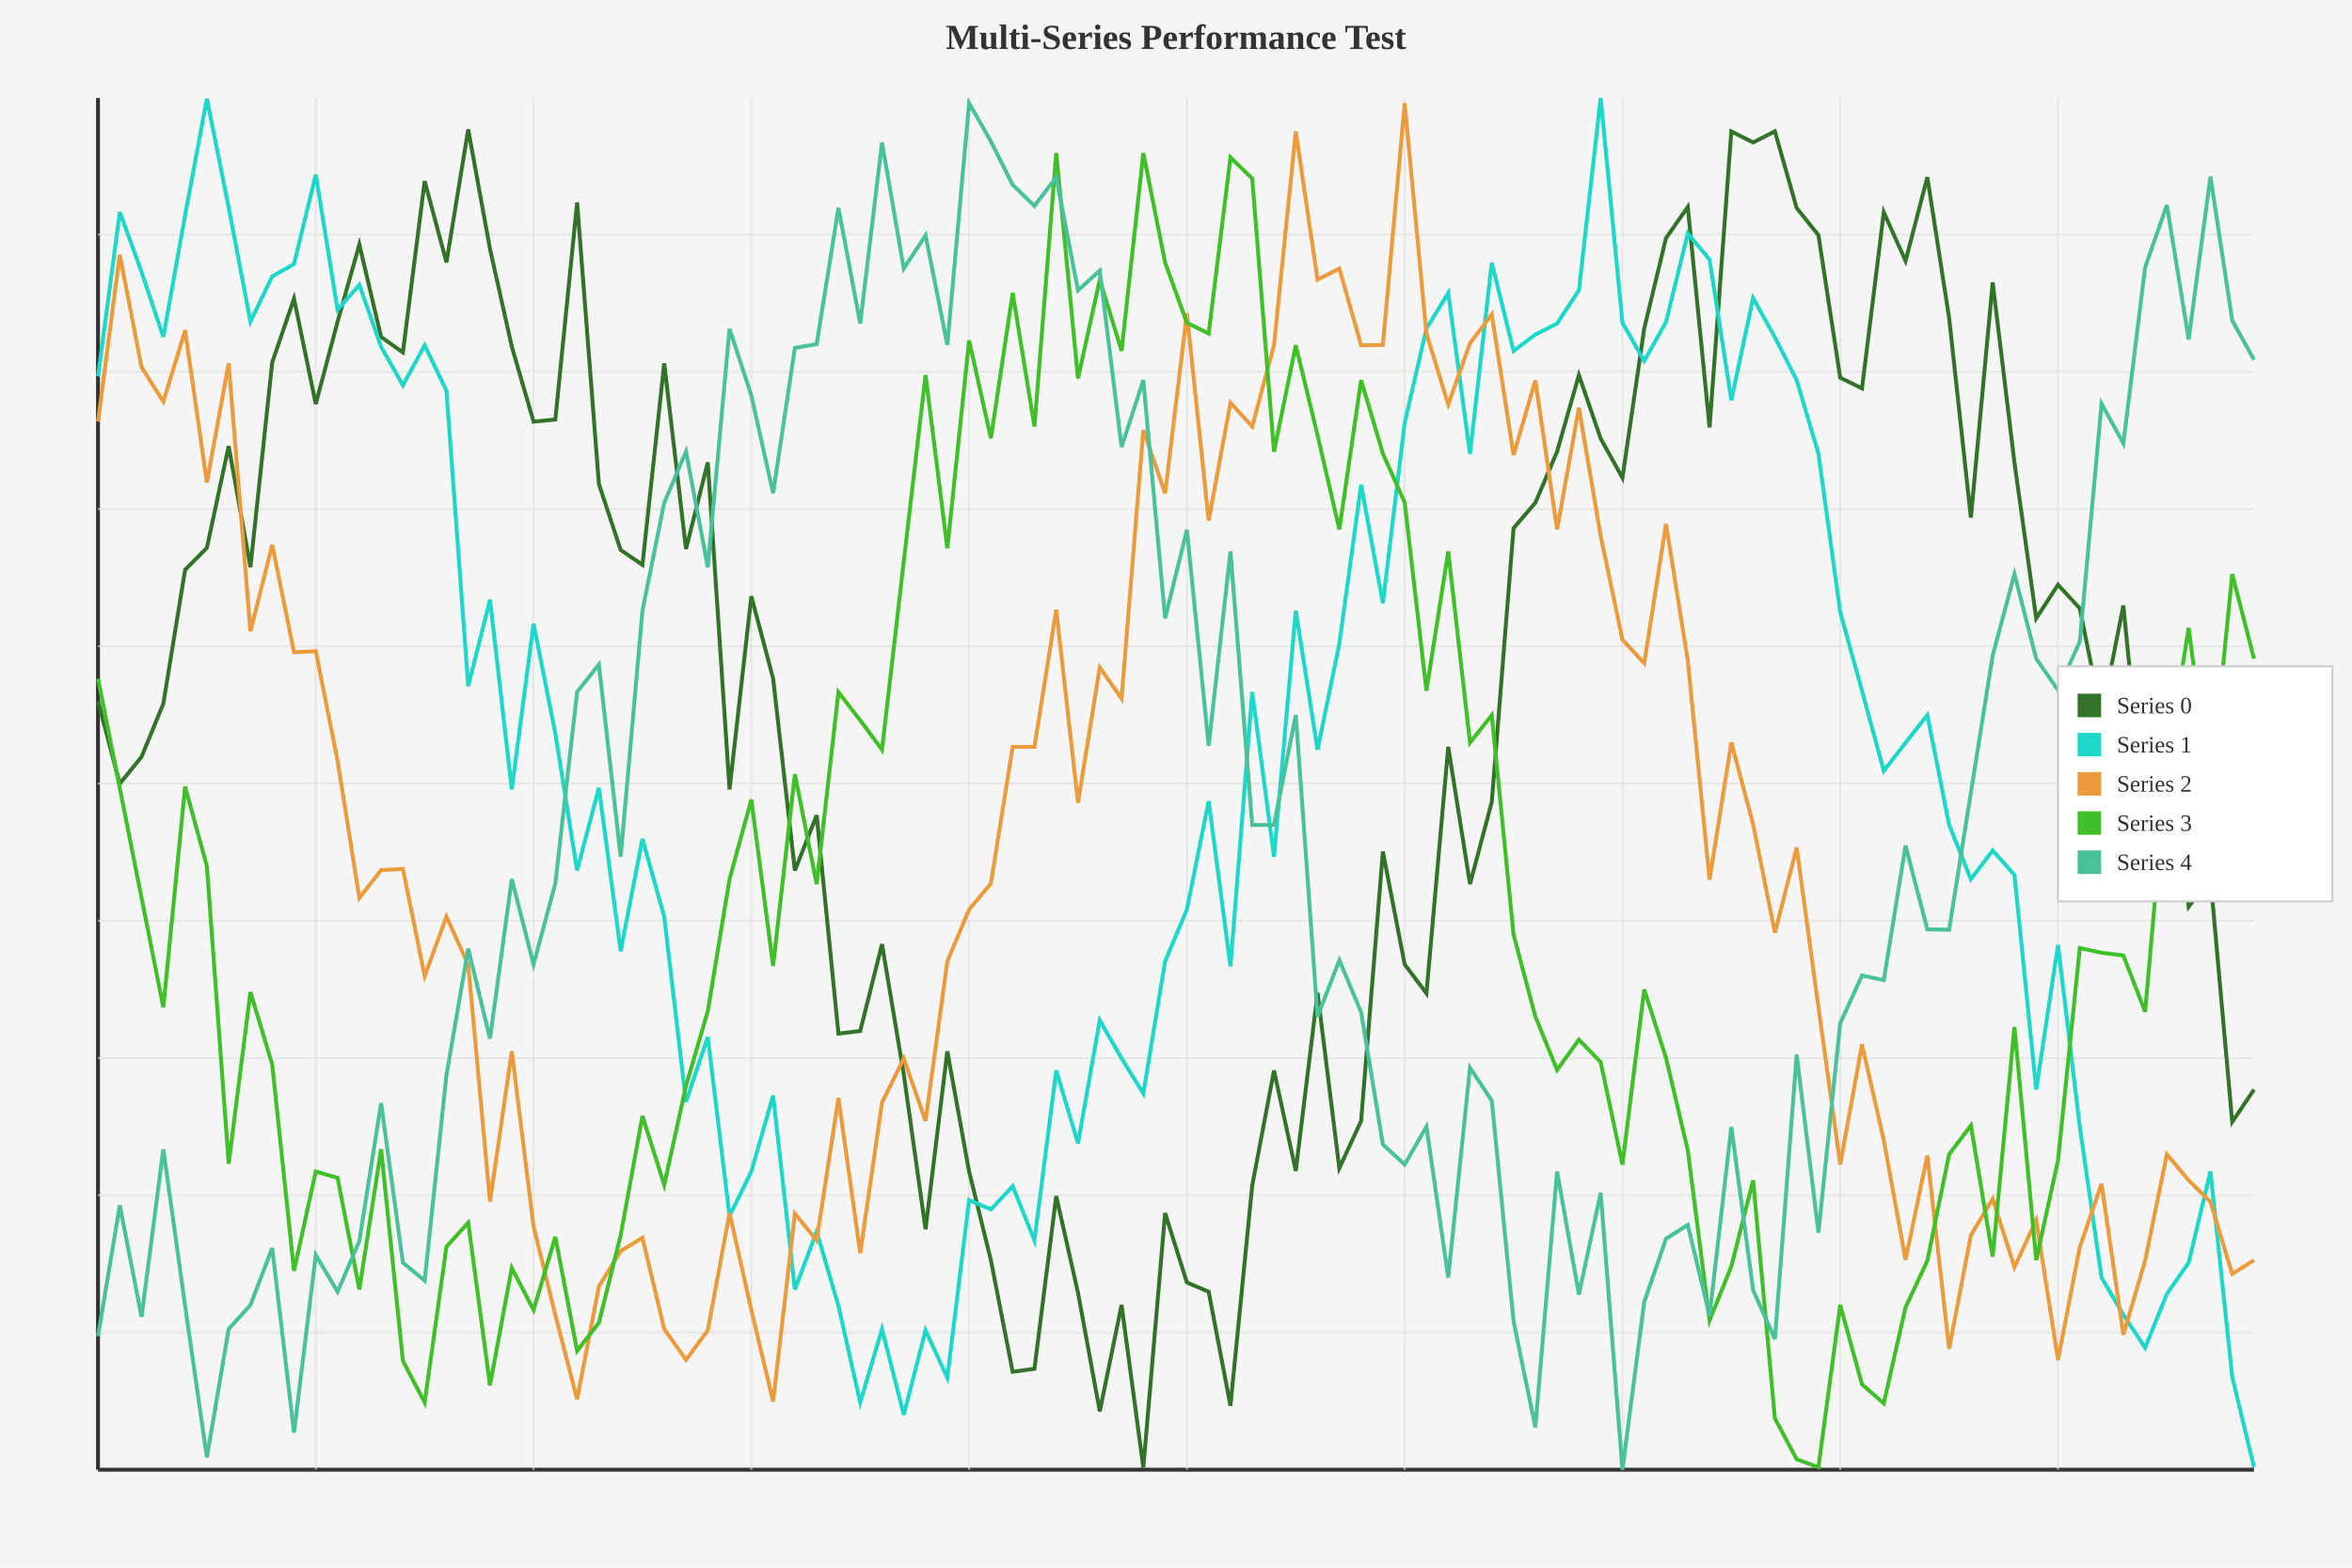
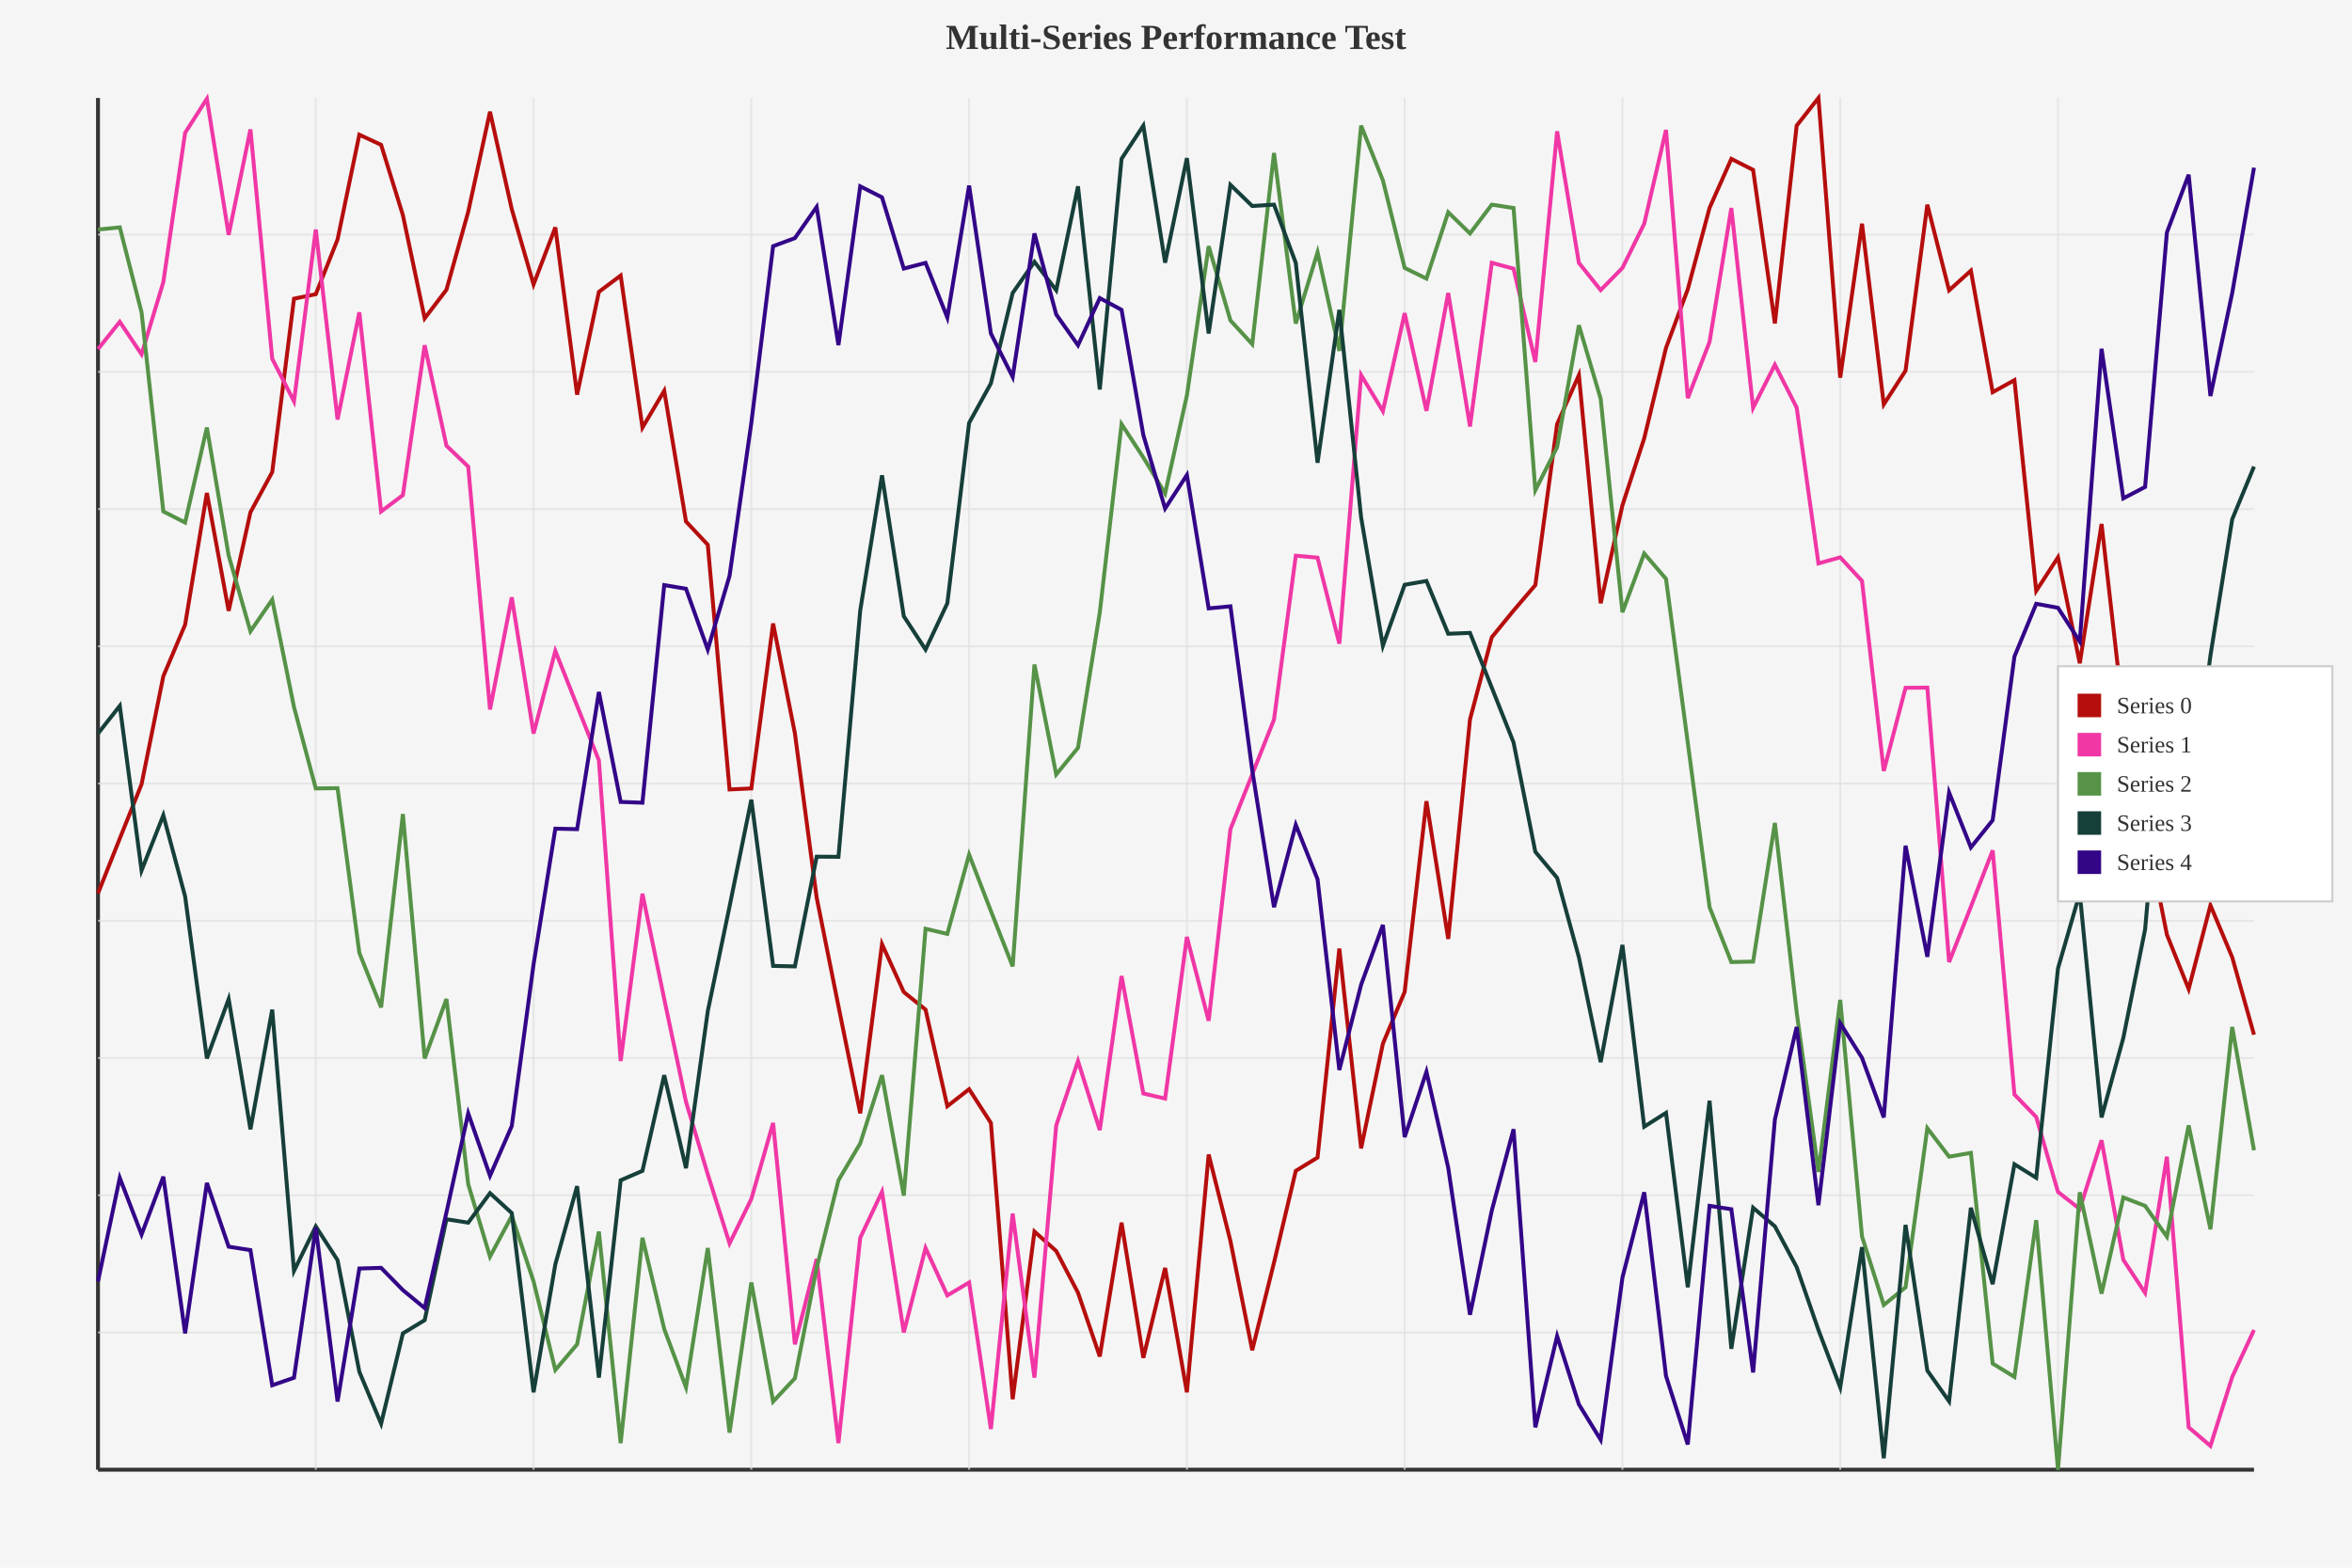
<svg xmlns="http://www.w3.org/2000/svg" width="1200" height="800" viewBox="0 0 1200 800">
  <rect width="100%" height="100%" fill="rgb(245,245,245)" />
  <line x1="50" y1="50" x2="50" y2="750" stroke="rgb(51,51,51)" stroke-width="2" />
  <line x1="50" y1="750" x2="1150" y2="750" stroke="rgb(51,51,51)" stroke-width="2" />
  <line x1="50" y1="679.97" x2="1150" y2="679.97" stroke="rgb(224,224,224)" stroke-width="1.0" opacity="0.7" />
  <line x1="50" y1="609.94" x2="1150" y2="609.94" stroke="rgb(224,224,224)" stroke-width="1.0" opacity="0.7" />
  <line x1="50" y1="539.91" x2="1150" y2="539.91" stroke="rgb(224,224,224)" stroke-width="1.0" opacity="0.7" />
  <line x1="50" y1="469.88" x2="1150" y2="469.88" stroke="rgb(224,224,224)" stroke-width="1.0" opacity="0.7" />
  <line x1="50" y1="399.85" x2="1150" y2="399.85" stroke="rgb(224,224,224)" stroke-width="1.0" opacity="0.7" />
  <line x1="50" y1="329.82" x2="1150" y2="329.82" stroke="rgb(224,224,224)" stroke-width="1.0" opacity="0.7" />
  <line x1="50" y1="259.79" x2="1150" y2="259.79" stroke="rgb(224,224,224)" stroke-width="1.0" opacity="0.7" />
  <line x1="50" y1="189.76" x2="1150" y2="189.76" stroke="rgb(224,224,224)" stroke-width="1.0" opacity="0.7" />
  <line x1="50" y1="119.73" x2="1150" y2="119.73" stroke="rgb(224,224,224)" stroke-width="1.0" opacity="0.7" />
  <line x1="161.11" y1="50" x2="161.11" y2="750" stroke="rgb(224,224,224)" stroke-width="1.0" opacity="0.7" />
  <line x1="272.22" y1="50" x2="272.22" y2="750" stroke="rgb(224,224,224)" stroke-width="1.0" opacity="0.7" />
  <line x1="383.33" y1="50" x2="383.33" y2="750" stroke="rgb(224,224,224)" stroke-width="1.0" opacity="0.7" />
  <line x1="494.44" y1="50" x2="494.44" y2="750" stroke="rgb(224,224,224)" stroke-width="1.0" opacity="0.7" />
  <line x1="605.56" y1="50" x2="605.56" y2="750" stroke="rgb(224,224,224)" stroke-width="1.0" opacity="0.7" />
  <line x1="716.67" y1="50" x2="716.67" y2="750" stroke="rgb(224,224,224)" stroke-width="1.0" opacity="0.7" />
  <line x1="827.78" y1="50" x2="827.78" y2="750" stroke="rgb(224,224,224)" stroke-width="1.0" opacity="0.7" />
  <line x1="938.89" y1="50" x2="938.89" y2="750" stroke="rgb(224,224,224)" stroke-width="1.0" opacity="0.7" />
  <line x1="1050.00" y1="50" x2="1050.00" y2="750" stroke="rgb(224,224,224)" stroke-width="1.0" opacity="0.7" />
-   <path d="M 50,357.835 L 61.111,399.9 L 72.222,386.22 L 83.333,359.09 L 94.444,290.769 L 105.556,279.563 L 116.667,227.68 L 127.778,289.425 L 138.889,184.902 L 150,152.416 L 161.111,206.158 L 172.222,164.214 L 183.333,124.765 L 194.444,171.959 L 205.556,179.833 L 216.667,92.423 L 227.778,133.859 L 238.889,66.044 L 250,127.059 L 261.111,176.794 L 272.222,215.171 L 283.333,214.075 L 294.444,103.347 L 305.556,246.99 L 316.667,280.672 L 327.778,288.233 L 338.889,185.421 L 350,280.136 L 361.111,235.986 L 372.222,402.865 L 383.333,304.299 L 394.444,346.188 L 405.556,444.217 L 416.667,416.029 L 427.778,527.459 L 438.889,526.126 L 450,481.794 L 461.111,548.271 L 472.222,627.27 L 483.333,536.486 L 494.444,597.842 L 505.556,643.075 L 516.667,700.023 L 527.778,698.507 L 538.889,610.392 L 550,659.673 L 561.111,720.223 L 572.222,665.945 L 583.333,748.928 L 594.444,619.034 L 605.556,654.461 L 616.667,659.192 L 627.778,717.356 L 638.889,604.976 L 650,546.29 L 661.111,597.489 L 672.222,506.653 L 683.333,596.129 L 694.444,572.015 L 705.556,434.553 L 716.667,492.129 L 727.778,506.904 L 738.889,381.11 L 750,451.167 L 761.111,409.223 L 772.222,269.564 L 783.333,256.56 L 794.444,230.423 L 805.556,191.412 L 816.667,223.815 L 827.778,243.83 L 838.889,167.643 L 850,121.507 L 861.111,105.605 L 872.222,218.137 L 883.333,67.071 L 894.444,72.696 L 905.556,67.024 L 916.667,106.135 L 927.778,120.03 L 938.889,192.744 L 950,198.198 L 961.111,108.324 L 972.222,133.131 L 983.333,90.433 L 994.444,162.175 L 1005.556,264.164 L 1016.667,144.112 L 1027.778,236.006 L 1038.889,315.531 L 1050,298.417 L 1061.111,310.467 L 1072.222,365.429 L 1083.333,308.967 L 1094.444,420.925 L 1105.556,364.88 L 1116.667,462.691 L 1127.778,447.967 L 1138.889,572.541 L 1150,556.03" fill="none" stroke="rgb(51,115,41)" stroke-width="2" />
-   <path d="M 50,192.152 L 61.111,108.19 L 72.222,138.771 L 83.333,171.959 L 94.444,109.803 L 105.556,50.405 L 116.667,105.847 L 127.778,164.086 L 138.889,141.065 L 150,134.776 L 161.111,89.117 L 172.222,158.051 L 183.333,145.365 L 194.444,176.96 L 205.556,196.637 L 216.667,176.185 L 227.778,199.427 L 238.889,350.165 L 250,306.016 L 261.111,402.865 L 272.222,318.305 L 283.333,374.2 L 294.444,444.217 L 305.556,402.023 L 316.667,485.441 L 327.778,428.084 L 338.889,467.788 L 350,562.277 L 361.111,529.229 L 372.222,620.522 L 383.333,597.842 L 394.444,559.039 L 405.556,658.005 L 416.667,628.477 L 427.778,666.416 L 438.889,715.697 L 450,678.206 L 461.111,721.969 L 472.222,678.898 L 483.333,703.069 L 494.444,612.443 L 505.556,617.174 L 516.667,605.308 L 527.778,632.988 L 538.889,546.29 L 550,583.483 L 561.111,520.659 L 572.222,540.105 L 583.333,558.009 L 594.444,490.577 L 605.556,464.117 L 616.667,408.862 L 627.778,493.158 L 638.889,353.125 L 650,437.235 L 661.111,311.582 L 672.222,382.614 L 683.333,328.465 L 694.444,247.436 L 705.556,307.851 L 716.667,215.818 L 727.778,167.643 L 738.889,149.519 L 750,231.659 L 761.111,134.101 L 772.222,179.119 L 783.333,170.738 L 794.444,165.066 L 805.556,148.153 L 816.667,50 L 827.778,164.732 L 838.889,184.192 L 850,164.348 L 861.111,119.125 L 872.222,132.451 L 883.333,204.193 L 894.444,152.116 L 905.556,172.124 L 916.667,193.988 L 927.778,231.495 L 938.889,312.423 L 950,352.485 L 961.111,393.441 L 972.222,378.997 L 983.333,364.901 L 994.444,420.904 L 1005.556,448.685 L 1016.667,433.961 L 1027.778,446.487 L 1038.889,556.03 L 1050,482.214 L 1061.111,574.948 L 1072.222,651.926 L 1083.333,670.921 L 1094.444,687.768 L 1105.556,660.279 L 1116.667,644.335 L 1127.778,597.795 L 1138.889,702.645 L 1150,748.724" fill="none" stroke="rgb(28,216,201)" stroke-width="2" />
-   <path d="M 50,215.171 L 61.111,130.039 L 72.222,187.383 L 83.333,204.972 L 94.444,168.625 L 105.556,246.215 L 116.667,185.421 L 127.778,322.154 L 138.889,278.004 L 150,332.835 L 161.111,332.311 L 172.222,388.206 L 183.333,458.223 L 194.444,444.041 L 205.556,443.423 L 216.667,498.114 L 227.778,467.788 L 238.889,492.247 L 250,613.265 L 261.111,536.486 L 272.222,625.854 L 283.333,671.087 L 294.444,714.029 L 305.556,656.489 L 316.667,638.404 L 327.778,631.661 L 338.889,678.206 L 350,693.957 L 361.111,678.898 L 372.222,619.034 L 383.333,668.467 L 394.444,715.216 L 405.556,619.314 L 416.667,632.988 L 427.778,560.296 L 438.889,639.507 L 450,562.677 L 461.111,540.105 L 472.222,572.015 L 483.333,490.577 L 494.444,464.117 L 505.556,450.88 L 516.667,381.11 L 527.778,381.137 L 538.889,311.181 L 550,409.624 L 561.111,340.596 L 572.222,356.477 L 583.333,219.424 L 594.444,251.827 L 605.556,159.794 L 616.667,265.684 L 627.778,205.543 L 638.889,217.653 L 650,176.119 L 661.111,67.071 L 672.222,142.726 L 683.333,137.054 L 694.444,176.165 L 705.556,176.054 L 716.667,52.684 L 727.778,170.186 L 738.889,206.366 L 750,175.149 L 761.111,160.463 L 772.222,232.205 L 783.333,194.134 L 794.444,270.166 L 805.556,207.994 L 816.667,273.513 L 827.778,326.429 L 838.889,338.479 L 850,267.387 L 861.111,336.979 L 872.222,448.937 L 883.333,378.886 L 894.444,420.673 L 905.556,475.979 L 916.667,432.481 L 927.778,514.012 L 938.889,594.262 L 950,532.93 L 961.111,581.896 L 972.222,642.909 L 983.333,589.726 L 994.444,688.291 L 1005.556,630.329 L 1016.667,611.801 L 1027.778,646.621 L 1038.889,622.67 L 1050,693.976 L 1061.111,636.429 L 1072.222,604.11 L 1083.333,681.099 L 1094.444,643.369 L 1105.556,589.061 L 1116.667,602.332 L 1127.778,613.3 L 1138.889,650.147 L 1150,643.035" fill="none" stroke="rgb(236,155,60)" stroke-width="2" />
-   <path d="M 50,346.317 L 61.111,402.212 L 72.222,458.223 L 83.333,514.071 L 94.444,401.405 L 105.556,442.09 L 116.667,593.842 L 127.778,506.253 L 138.889,543.235 L 150,648.534 L 161.111,597.842 L 172.222,601.057 L 183.333,658.005 L 194.444,586.459 L 205.556,694.428 L 216.667,715.697 L 227.778,636.188 L 238.889,623.927 L 250,706.91 L 261.111,647.045 L 272.222,668.467 L 283.333,631.18 L 294.444,689.344 L 305.556,675.006 L 316.667,630.326 L 327.778,569.477 L 338.889,604.695 L 350,554.111 L 361.111,515.991 L 372.222,448.559 L 383.333,408.093 L 394.444,492.898 L 405.556,395.116 L 416.667,451.167 L 427.778,353.199 L 438.889,367.606 L 450,382.614 L 461.111,286.447 L 472.222,191.412 L 483.333,279.839 L 494.444,173.8 L 505.556,223.666 L 516.667,149.519 L 527.778,217.653 L 538.889,78.077 L 550,193.125 L 561.111,142.726 L 572.222,179.072 L 583.333,78.123 L 594.444,134.036 L 605.556,164.732 L 616.667,170.186 L 627.778,80.312 L 638.889,91.113 L 650,230.493 L 661.111,176.181 L 672.222,222.146 L 683.333,270.166 L 694.444,193.988 L 705.556,231.495 L 716.667,256.399 L 727.778,352.485 L 738.889,281.393 L 750,378.997 L 761.111,364.901 L 772.222,476.928 L 783.333,518.715 L 794.444,546.009 L 805.556,530.523 L 816.667,542.024 L 827.778,594.262 L 838.889,504.918 L 850,539.878 L 861.111,586.885 L 872.222,673.762 L 883.333,646.273 L 894.444,602.317 L 905.556,723.849 L 916.667,744.663 L 927.778,748.724 L 938.889,665.964 L 950,706.459 L 961.111,716.158 L 972.222,667.093 L 983.333,643.369 L 994.444,589.061 L 1005.556,574.32 L 1016.667,641.312 L 1027.778,524.093 L 1038.889,643.035 L 1050,592.176 L 1061.111,483.79 L 1072.222,486.194 L 1083.333,487.595 L 1094.444,516.272 L 1105.556,390.419 L 1116.667,320.405 L 1127.778,404.55 L 1138.889,292.985 L 1150,336.133" fill="none" stroke="rgb(63,191,40)" stroke-width="2" />
-   <path d="M 50,681.878 L 61.111,615.063 L 72.222,672.011 L 83.333,586.459 L 94.444,666.416 L 105.556,743.708 L 116.667,678.206 L 127.778,665.945 L 138.889,636.88 L 150,731.081 L 161.111,640.455 L 172.222,659.192 L 183.333,633.32 L 194.444,562.958 L 205.556,644.332 L 216.667,653.513 L 227.778,548.671 L 238.889,484.081 L 250,529.997 L 261.111,448.559 L 272.222,492.129 L 283.333,450.88 L 294.444,353.098 L 305.556,339.119 L 316.667,437.235 L 327.778,311.582 L 338.889,256.56 L 350,230.423 L 361.111,289.454 L 372.222,167.791 L 383.333,201.812 L 394.444,251.678 L 405.556,177.531 L 416.667,175.635 L 427.778,106.089 L 438.889,165.113 L 450,72.696 L 461.111,137.054 L 472.222,120.141 L 483.333,176.054 L 494.444,52.684 L 505.556,72.144 L 516.667,94.318 L 527.778,105.119 L 538.889,90.433 L 550,148.169 L 561.111,138.11 L 572.222,228.148 L 583.333,193.988 L 594.444,315.531 L 605.556,270.405 L 616.667,380.497 L 627.778,281.393 L 638.889,421.015 L 650,420.925 L 661.111,364.88 L 672.222,518.715 L 683.333,489.985 L 694.444,516.517 L 705.556,584.042 L 716.667,594.262 L 727.778,574.948 L 738.889,651.926 L 750,544.867 L 761.111,561.714 L 772.222,674.285 L 783.333,728.371 L 794.444,597.795 L 805.556,660.627 L 816.667,608.664 L 827.778,750 L 838.889,664.441 L 850,632.122 L 861.111,625.075 L 872.222,671.381 L 883.333,575.055 L 894.444,658.356 L 905.556,683.33 L 916.667,538.099 L 927.778,629.029 L 938.889,522.146 L 950,497.796 L 961.111,500.2 L 972.222,431.572 L 983.333,474.254 L 994.444,474.455 L 1005.556,404.441 L 1016.667,334.52 L 1027.778,292.985 L 1038.889,336.133 L 1050,352.186 L 1061.111,327.397 L 1072.222,205.99 L 1083.333,226.299 L 1094.444,136.435 L 1105.556,104.667 L 1116.667,173.191 L 1127.778,90.053 L 1138.889,163.517 L 1150,183.599" fill="none" stroke="rgb(73,194,156)" stroke-width="2" />
+   <path d="M 50,455.877 L 61.111,427.912 L 72.222,400.226 L 83.333,345.084 L 94.444,318.781 L 105.556,251.551 L 116.667,311.716 L 127.778,261.413 L 138.889,240.925 L 150,152.416 L 161.111,150.134 L 172.222,122.196 L 183.333,68.741 L 194.444,73.918 L 205.556,109.803 L 216.667,162.453 L 227.778,147.865 L 238.889,108.062 L 250,57.029 L 261.111,106.764 L 272.222,145.141 L 283.333,116.033 L 294.444,201.389 L 305.556,148.948 L 316.667,140.613 L 327.778,218.203 L 338.889,199.427 L 350,266.13 L 361.111,278.004 L 372.222,402.865 L 383.333,402.341 L 394.444,318.176 L 405.556,374.187 L 416.667,458.047 L 427.778,513.453 L 438.889,568.144 L 450,481.794 L 461.111,506.253 L 472.222,515.223 L 483.333,564.498 L 494.444,555.824 L 505.556,573.045 L 516.667,714.029 L 527.778,628.477 L 538.889,638.404 L 550,659.673 L 561.111,692.212 L 572.222,623.927 L 583.333,692.904 L 594.444,647.045 L 605.556,710.485 L 616.667,589.162 L 627.778,633.32 L 638.889,689.012 L 650,644.332 L 661.111,597.489 L 672.222,590.689 L 683.333,484.081 L 694.444,586.021 L 705.556,532.595 L 716.667,506.135 L 727.778,408.862 L 738.889,479.152 L 750,367.131 L 761.111,325.187 L 772.222,311.582 L 783.333,298.578 L 794.444,216.417 L 805.556,191.412 L 816.667,307.851 L 827.778,257.836 L 838.889,223.666 L 850,177.531 L 861.111,147.623 L 872.222,106.089 L 883.333,81.077 L 894.444,86.702 L 905.556,165.066 L 916.667,64.117 L 927.778,50 L 938.889,192.744 L 950,114.162 L 961.111,206.366 L 972.222,189.155 L 983.333,104.439 L 994.444,148.169 L 1005.556,138.11 L 1016.667,200.136 L 1027.778,193.988 L 1038.889,301.525 L 1050,284.411 L 1061.111,338.479 L 1072.222,267.387 L 1083.333,364.991 L 1094.444,420.925 L 1105.556,476.928 L 1116.667,504.709 L 1127.778,461.973 L 1138.889,488.505 L 1150,528.018" fill="none" stroke="rgb(181,14,13)" stroke-width="2" />
+   <path d="M 50,178.146 L 61.111,164.214 L 72.222,180.789 L 83.333,143.947 L 94.444,67.785 L 105.556,50.405 L 116.667,119.853 L 127.778,66.044 L 138.889,183.083 L 150,204.806 L 161.111,117.129 L 172.222,214.075 L 183.333,159.371 L 194.444,260.996 L 205.556,252.66 L 216.667,176.185 L 227.778,227.439 L 238.889,238.118 L 250,362.04 L 261.111,304.823 L 272.222,374.329 L 283.333,332.182 L 294.444,360.181 L 305.556,388.017 L 316.667,541.465 L 327.778,456.096 L 338.889,509.806 L 350,562.277 L 361.111,599.259 L 372.222,634.528 L 383.333,611.848 L 394.444,573.045 L 405.556,686.017 L 416.667,642.483 L 427.778,736.446 L 438.889,631.661 L 450,608.176 L 461.111,679.951 L 472.222,636.88 L 483.333,661.051 L 494.444,654.461 L 505.556,729.222 L 516.667,619.314 L 527.778,703.018 L 538.889,574.302 L 550,541.465 L 561.111,576.683 L 572.222,498.087 L 583.333,558.009 L 594.444,560.607 L 605.556,478.123 L 616.667,520.91 L 627.778,423.128 L 638.889,395.143 L 650,367.205 L 661.111,283.57 L 672.222,284.572 L 683.333,328.465 L 694.444,191.412 L 705.556,209.809 L 716.667,159.794 L 727.778,209.66 L 738.889,149.519 L 750,217.653 L 761.111,134.101 L 772.222,137.101 L 783.333,184.744 L 794.444,67.024 L 805.556,134.147 L 816.667,148.042 L 827.778,136.72 L 838.889,114.162 L 850,66.306 L 861.111,203.161 L 872.222,174.469 L 883.333,106.151 L 894.444,208.14 L 905.556,186.13 L 916.667,207.994 L 927.778,287.519 L 938.889,284.411 L 950,296.461 L 961.111,393.441 L 972.222,350.985 L 983.333,350.895 L 994.444,490.934 L 1005.556,462.691 L 1016.667,433.961 L 1027.778,558.535 L 1038.889,570.036 L 1050,608.268 L 1061.111,616.966 L 1072.222,581.896 L 1083.333,642.909 L 1094.444,659.756 L 1105.556,590.249 L 1116.667,728.371 L 1127.778,737.855 L 1138.889,702.645 L 1150,678.694" fill="none" stroke="rgb(240,55,165)" stroke-width="2" />
+   <path d="M 50,117.129 L 61.111,116.033 L 72.222,159.371 L 83.333,260.996 L 94.444,266.666 L 105.556,218.203 L 116.667,283.463 L 127.778,322.154 L 138.889,306.016 L 150,360.847 L 161.111,402.341 L 172.222,402.212 L 183.333,486.235 L 194.444,514.071 L 205.556,415.411 L 216.667,540.132 L 227.778,509.806 L 238.889,604.295 L 250,641.276 L 261.111,620.522 L 272.222,653.866 L 283.333,699.099 L 294.444,686.017 L 305.556,628.477 L 316.667,736.446 L 327.778,631.661 L 338.889,678.206 L 350,707.963 L 361.111,636.88 L 372.222,731.081 L 383.333,654.461 L 394.444,715.216 L 405.556,703.35 L 416.667,646.994 L 427.778,602.314 L 438.889,583.483 L 450,548.671 L 461.111,610.135 L 472.222,473.973 L 483.333,476.571 L 494.444,436.105 L 505.556,464.886 L 516.667,493.158 L 527.778,339.119 L 538.889,395.217 L 550,381.612 L 561.111,312.584 L 572.222,216.417 L 583.333,233.43 L 594.444,251.827 L 605.556,201.812 L 616.667,125.625 L 627.778,163.525 L 638.889,175.635 L 650,78.077 L 661.111,165.113 L 672.222,128.72 L 683.333,179.072 L 694.444,64.117 L 705.556,92.018 L 716.667,136.72 L 727.778,142.174 L 738.889,108.324 L 750,119.125 L 761.111,104.439 L 772.222,106.151 L 783.333,250.158 L 794.444,228.148 L 805.556,165.976 L 816.667,203.483 L 827.778,312.423 L 838.889,282.455 L 850,295.399 L 861.111,378.997 L 872.222,462.943 L 883.333,490.934 L 894.444,490.703 L 905.556,419.955 L 916.667,516.517 L 927.778,598.048 L 938.889,510.226 L 950,630.972 L 961.111,665.932 L 972.222,656.915 L 983.333,575.72 L 994.444,590.249 L 1005.556,588.311 L 1016.667,695.837 L 1027.778,702.645 L 1038.889,622.67 L 1050,750 L 1061.111,608.417 L 1072.222,660.134 L 1083.333,611.069 L 1094.444,615.357 L 1105.556,631.079 L 1116.667,574.32 L 1127.778,627.306 L 1138.889,524.093 L 1150,587.011" fill="none" stroke="rgb(86,146,71)" stroke-width="2" />
+   <path d="M 50,374.329 L 61.111,360.194 L 72.222,444.217 L 83.333,416.029 L 94.444,457.429 L 105.556,540.132 L 116.667,509.806 L 127.778,576.283 L 138.889,515.223 L 150,648.534 L 161.111,625.854 L 172.222,643.075 L 183.333,700.023 L 194.444,726.519 L 205.556,680.422 L 216.667,673.679 L 227.778,622.182 L 238.889,623.927 L 250,608.869 L 261.111,619.034 L 272.222,710.485 L 283.333,645.186 L 294.444,605.308 L 305.556,703.018 L 316.667,602.314 L 327.778,597.489 L 338.889,548.671 L 350,596.129 L 361.111,515.991 L 372.222,462.565 L 383.333,408.093 L 394.444,492.898 L 405.556,493.158 L 416.667,437.161 L 427.778,437.235 L 438.889,311.582 L 450,242.554 L 461.111,314.459 L 472.222,331.472 L 483.333,307.851 L 494.444,215.818 L 505.556,195.654 L 516.667,149.519 L 527.778,133.617 L 538.889,148.107 L 550,95.083 L 561.111,198.75 L 572.222,81.03 L 583.333,64.117 L 594.444,134.036 L 605.556,80.696 L 616.667,170.186 L 627.778,94.318 L 638.889,105.119 L 650,104.439 L 661.111,134.163 L 672.222,236.152 L 683.333,158.118 L 694.444,264.018 L 705.556,329.537 L 716.667,298.417 L 727.778,296.461 L 738.889,323.411 L 750,322.973 L 761.111,350.895 L 772.222,378.886 L 783.333,434.679 L 794.444,447.967 L 805.556,488.505 L 816.667,542.024 L 827.778,482.214 L 838.889,574.948 L 850,567.89 L 861.111,656.915 L 872.222,561.714 L 883.333,688.291 L 894.444,616.323 L 905.556,625.807 L 916.667,646.621 L 927.778,678.694 L 938.889,707.982 L 950,636.429 L 961.111,744.17 L 972.222,625.075 L 983.333,699.393 L 994.444,715.114 L 1005.556,616.338 L 1016.667,655.318 L 1027.778,594.123 L 1038.889,601.017 L 1050,494.134 L 1061.111,455.778 L 1072.222,570.23 L 1083.333,529.613 L 1094.444,474.254 L 1105.556,348.401 L 1116.667,418.447 L 1127.778,334.52 L 1138.889,264.973 L 1150,238.091" fill="none" stroke="rgb(22,63,58)" stroke-width="2" />
+   <path d="M 50,653.866 L 61.111,601.057 L 72.222,629.993 L 83.333,600.465 L 94.444,680.422 L 105.556,603.649 L 116.667,636.188 L 127.778,637.933 L 138.889,706.91 L 150,703.069 L 161.111,626.449 L 172.222,715.216 L 183.333,647.326 L 194.444,646.994 L 205.556,658.338 L 216.667,667.519 L 227.778,618.701 L 238.889,568.117 L 250,600.027 L 261.111,574.613 L 272.222,492.129 L 283.333,422.868 L 294.444,423.128 L 305.556,353.125 L 316.667,409.223 L 327.778,409.624 L 338.889,298.578 L 350,300.453 L 361.111,331.472 L 372.222,293.845 L 383.333,215.818 L 394.444,125.625 L 405.556,121.507 L 416.667,105.605 L 427.778,176.119 L 438.889,95.083 L 450,100.708 L 461.111,137.054 L 472.222,134.147 L 483.333,162.048 L 494.444,94.702 L 505.556,170.186 L 516.667,192.36 L 527.778,119.125 L 538.889,160.463 L 550,176.181 L 561.111,152.116 L 572.222,158.118 L 583.333,222 L 594.444,259.507 L 605.556,242.393 L 616.667,310.467 L 627.778,309.405 L 638.889,393.003 L 650,462.943 L 661.111,420.904 L 672.222,448.685 L 683.333,546.009 L 694.444,502.511 L 705.556,471.994 L 716.667,580.256 L 727.778,546.936 L 738.889,595.902 L 750,670.921 L 761.111,617.738 L 772.222,576.243 L 783.333,728.371 L 794.444,681.831 L 805.556,716.651 L 816.667,734.718 L 827.778,651.958 L 838.889,608.417 L 850,702.152 L 861.111,737.123 L 872.222,615.357 L 883.333,617.073 L 894.444,700.374 L 905.556,571.282 L 916.667,524.093 L 927.778,615.023 L 938.889,522.146 L 950,539.814 L 961.111,570.23 L 972.222,431.572 L 983.333,488.26 L 994.444,404.425 L 1005.556,432.453 L 1016.667,418.556 L 1027.778,335.003 L 1038.889,308.121 L 1050,310.168 L 1061.111,327.397 L 1072.222,177.978 L 1083.333,254.311 L 1094.444,248.483 L 1105.556,118.673 L 1116.667,89.155 L 1127.778,202.101 L 1138.889,149.511 L 1150,85.557" fill="none" stroke="rgb(51,6,136)" stroke-width="2" />
  <text x="600" y="25" font-size="18" font-weight="bold" fill="#333" text-anchor="middle">Multi-Series Performance Test</text>
  <rect x="1050.00" y="340.00" width="140" height="120" fill="rgb(255,255,255)" stroke="rgb(204,204,204)" stroke-width="1" />
-   <rect x="1060.00" y="354.00" width="12" height="12" fill="rgb(51,115,41)" />
+   <rect x="1060.00" y="354.00" width="12" height="12" fill="rgb(181,14,13)" />
  <text x="1080.00" y="364.00" font-size="12" fill="rgb(51,51,51)" text-anchor="start">Series 0</text>
-   <rect x="1060.00" y="374.00" width="12" height="12" fill="rgb(28,216,201)" />
+   <rect x="1060.00" y="374.00" width="12" height="12" fill="rgb(240,55,165)" />
  <text x="1080.00" y="384.00" font-size="12" fill="rgb(51,51,51)" text-anchor="start">Series 1</text>
-   <rect x="1060.00" y="394.00" width="12" height="12" fill="rgb(236,155,60)" />
+   <rect x="1060.00" y="394.00" width="12" height="12" fill="rgb(86,146,71)" />
  <text x="1080.00" y="404.00" font-size="12" fill="rgb(51,51,51)" text-anchor="start">Series 2</text>
-   <rect x="1060.00" y="414.00" width="12" height="12" fill="rgb(63,191,40)" />
+   <rect x="1060.00" y="414.00" width="12" height="12" fill="rgb(22,63,58)" />
  <text x="1080.00" y="424.00" font-size="12" fill="rgb(51,51,51)" text-anchor="start">Series 3</text>
-   <rect x="1060.00" y="434.00" width="12" height="12" fill="rgb(73,194,156)" />
+   <rect x="1060.00" y="434.00" width="12" height="12" fill="rgb(51,6,136)" />
  <text x="1080.00" y="444.00" font-size="12" fill="rgb(51,51,51)" text-anchor="start">Series 4</text>
</svg>
